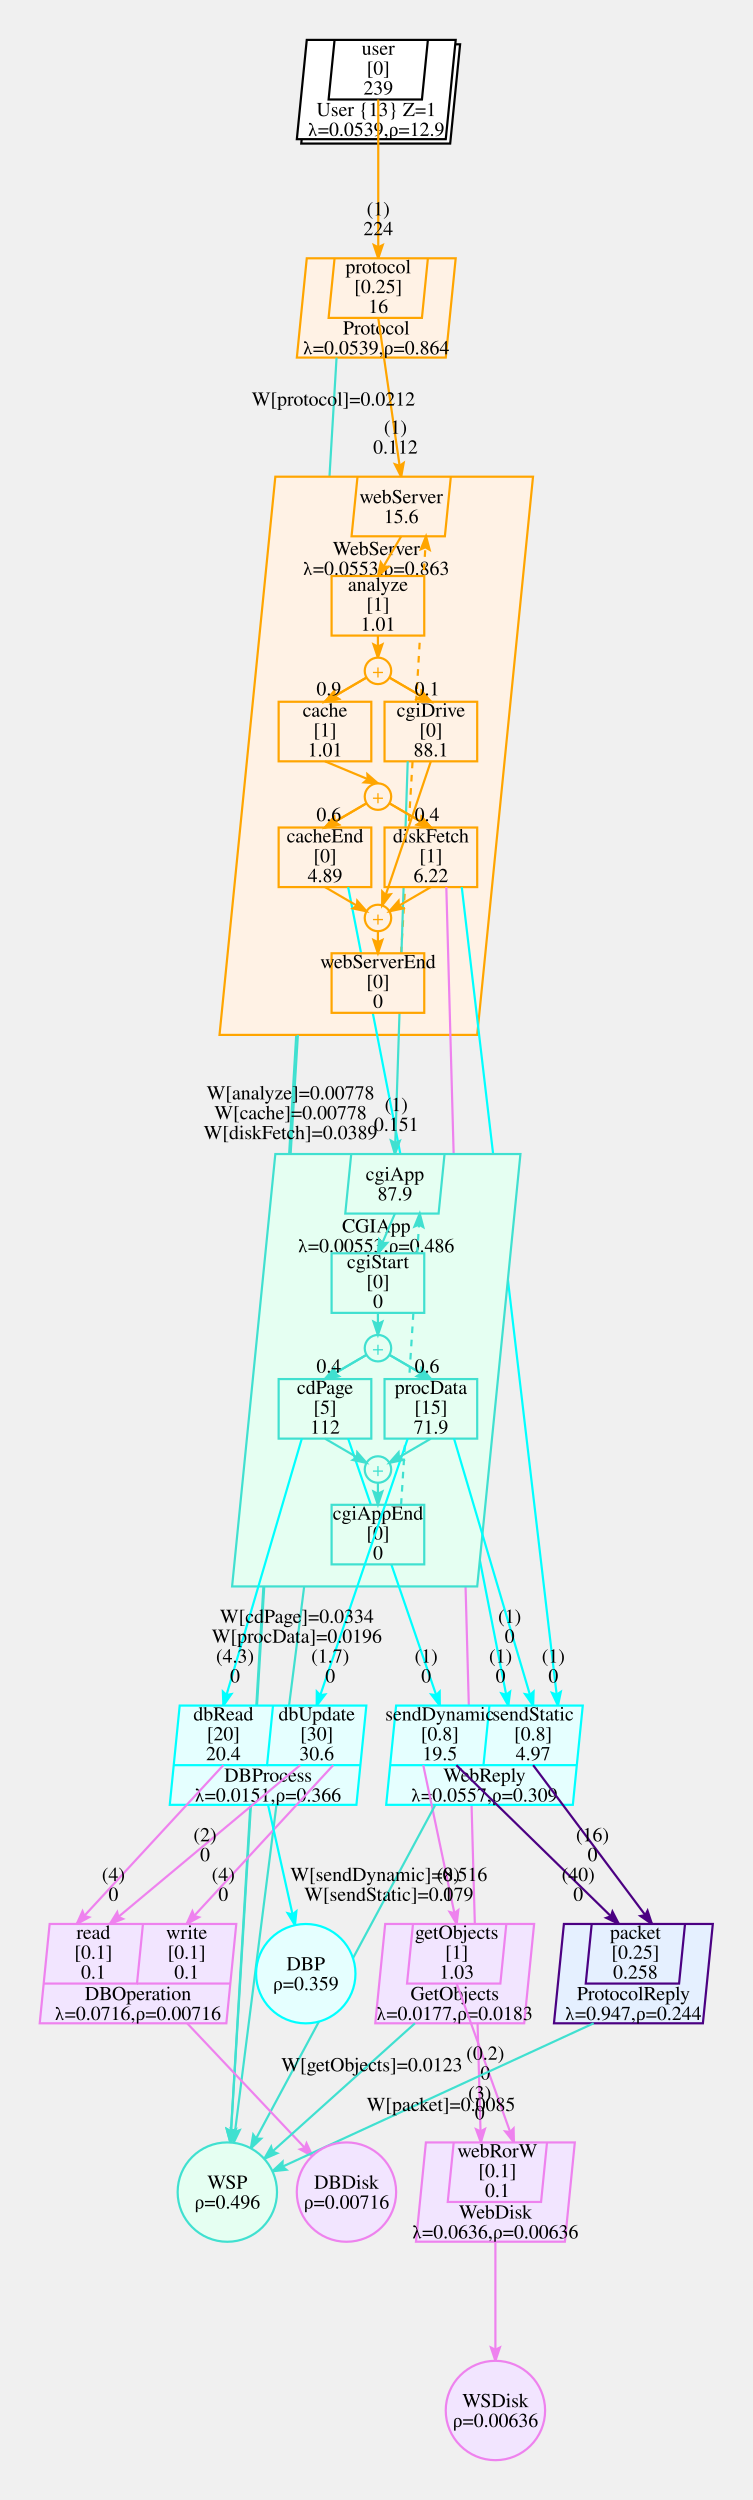
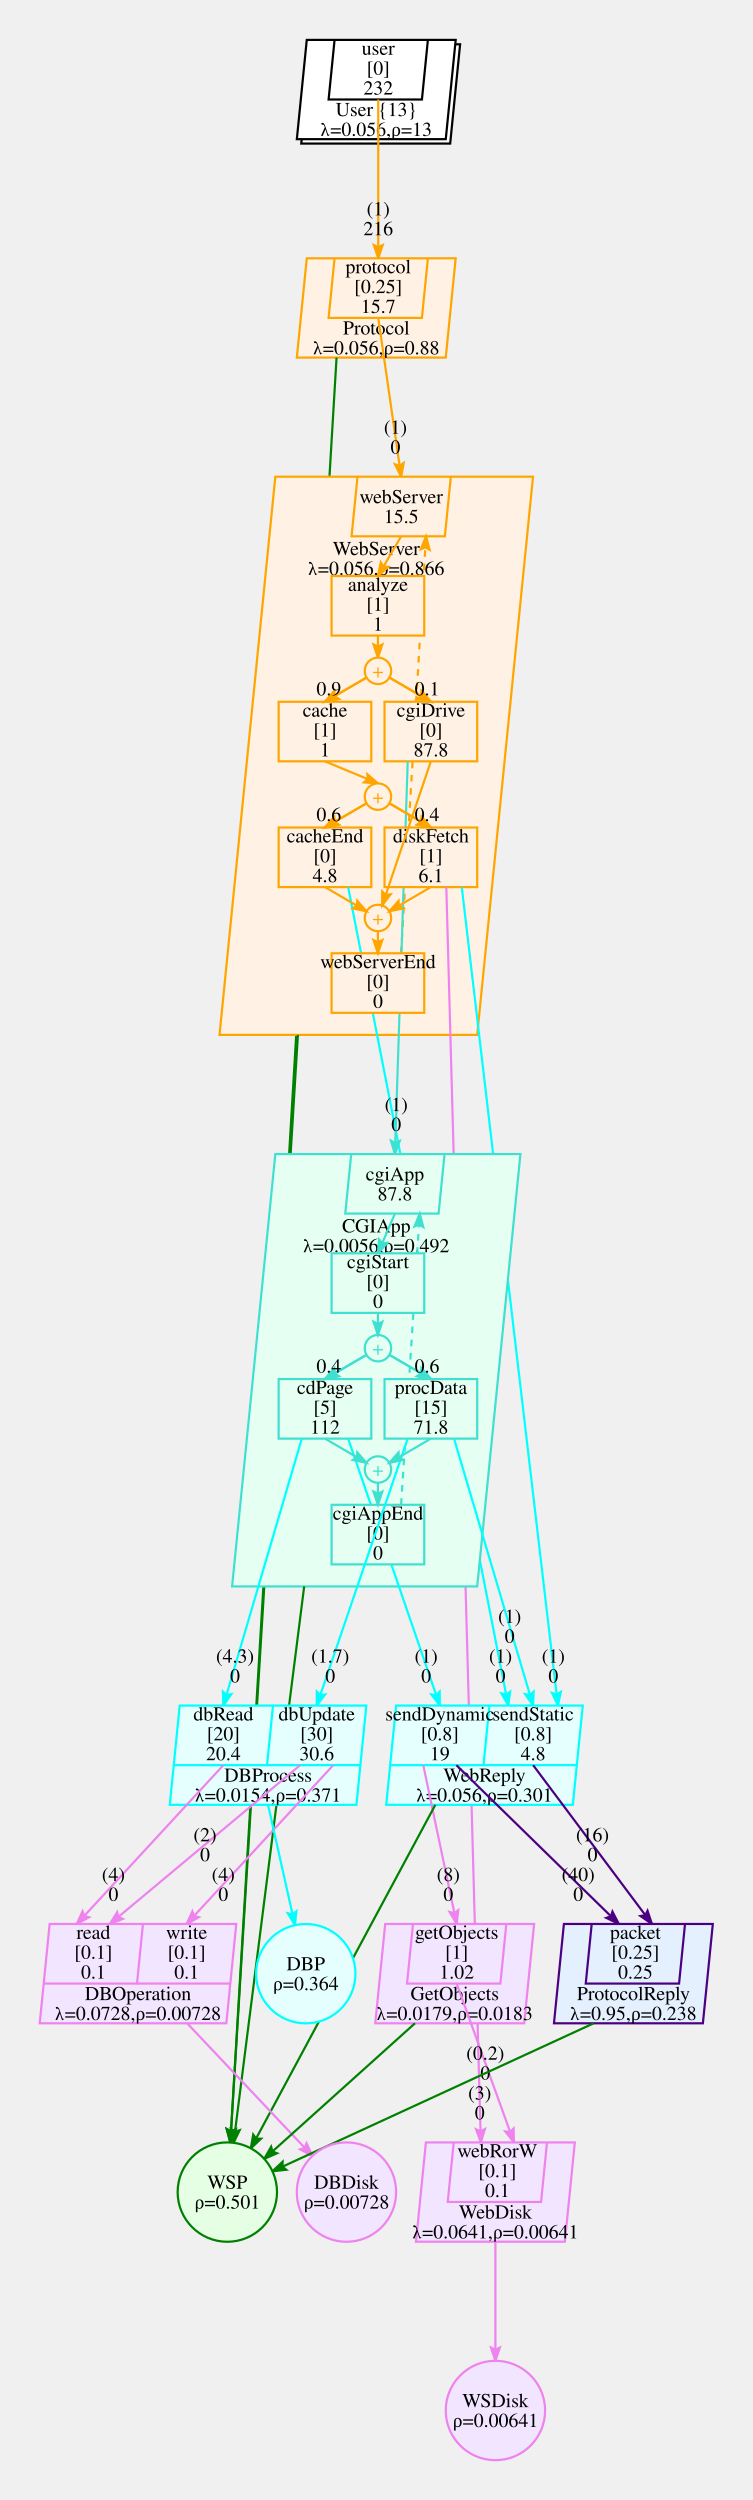
<svg xmlns="http://www.w3.org/2000/svg" width="4.737in" height="15.736in" viewBox="0 0 8528 28325">
  <polygon fill="#ffffff" stroke="black" stroke-width="25" points="3526.25,500 5213.75,500 5101.25,1625 3413.75,1625 " />
  <polygon fill="#ffffff" stroke="black" stroke-width="25" points="3476.25,450 5163.75,450 5051.25,1575 3363.75,1575 " />
-   <text x="4264" y="1538" font-family="Times" font-style="Roman" font-size="225" fill="black" text-anchor="middle">λ=0.0539,ρ=12.9</text>
-   <text x="4264" y="1313" font-family="Times" font-style="Roman" font-size="225" fill="black" text-anchor="middle">User {13} Z=1</text>
+   <text x="4264" y="1538" font-family="Times" font-style="Roman" font-size="225" fill="black" text-anchor="middle">λ=0.056,ρ=13</text>
+   <text x="4264" y="1313" font-family="Times" font-style="Roman" font-size="225" fill="black" text-anchor="middle">User {13}</text>
  <polyline stroke="black" stroke-width="25" fill="none" points="3791.25,450 3723.75,1125 4781.25,1125 4848.75,450 " />
-   <text x="4286" y="1069" font-family="Times" font-style="Roman" font-size="225" fill="black" text-anchor="middle">239</text>
+   <text x="4286" y="1069" font-family="Times" font-style="Roman" font-size="225" fill="black" text-anchor="middle">232</text>
  <text x="4286" y="844" font-family="Times" font-style="Roman" font-size="225" fill="black" text-anchor="middle">[0]</text>
  <text x="4286" y="619" font-family="Times" font-style="Roman" font-size="225" fill="black" text-anchor="middle">user</text>
  <line x1="4286.25" y1="1125" x2="4286.25" y2="2925" stroke="Orange" stroke-width="25" />
  <polygon fill="Orange" stroke="Orange" stroke-width="25" points="4286.25,2925 4336.25,2775 4286.25,2800 4236.25,2775 " />
-   <text x="4286" y="2663" font-family="Times" font-style="Roman" font-size="225" fill="black" text-anchor="middle">224</text>
+   <text x="4286" y="2663" font-family="Times" font-style="Roman" font-size="225" fill="black" text-anchor="middle">216</text>
  <text x="4286" y="2438" font-family="Times" font-style="Roman" font-size="225" fill="black" text-anchor="middle">(1)</text>
  <polygon fill="#fff2e5" stroke="Orange" stroke-width="25" points="3476.25,2925 5163.75,2925 5051.25,4050 3363.75,4050 " />
-   <text x="4264" y="4013" font-family="Times" font-style="Roman" font-size="225" fill="black" text-anchor="middle">λ=0.0539,ρ=0.864</text>
+   <text x="4264" y="4013" font-family="Times" font-style="Roman" font-size="225" fill="black" text-anchor="middle">λ=0.056,ρ=0.88</text>
  <text x="4264" y="3788" font-family="Times" font-style="Roman" font-size="225" fill="black" text-anchor="middle">Protocol</text>
  <polyline stroke="Orange" stroke-width="25" fill="none" points="3791.25,2925 3723.75,3600 4781.25,3600 4848.75,2925 " />
-   <text x="4286" y="3544" font-family="Times" font-style="Roman" font-size="225" fill="black" text-anchor="middle">16</text>
+   <text x="4286" y="3544" font-family="Times" font-style="Roman" font-size="225" fill="black" text-anchor="middle">15.7</text>
  <text x="4286" y="3319" font-family="Times" font-style="Roman" font-size="225" fill="black" text-anchor="middle">[0.25]</text>
  <text x="4286" y="3094" font-family="Times" font-style="Roman" font-size="225" fill="black" text-anchor="middle">protocol</text>
  <line x1="4286.25" y1="3600" x2="4546.25" y2="5400" stroke="Orange" stroke-width="25" />
  <polygon fill="Orange" stroke="Orange" stroke-width="25" points="4546.25,5400 4574.29,5244.39 4528.38,5276.28 4475.32,5258.69 " />
-   <text x="4481" y="5138" font-family="Times" font-style="Roman" font-size="225" fill="black" text-anchor="middle">0.112</text>
+   <text x="4481" y="5138" font-family="Times" font-style="Roman" font-size="225" fill="black" text-anchor="middle">0</text>
  <text x="4481" y="4913" font-family="Times" font-style="Roman" font-size="225" fill="black" text-anchor="middle">(1)</text>
-   <line x1="3813.75" y1="4050" x2="2609.68" y2="24276" stroke="Turquoise" stroke-width="25" />
-   <polygon fill="Turquoise" stroke="Turquoise" stroke-width="25" points="2609.68,24276 2668.5,24129.2 2617.11,24151.2 2568.68,24123.3 " />
-   <text x="3778" y="4594" font-family="Times" font-style="Roman" font-size="225" fill="black" text-anchor="middle">W[protocol]=0.0212</text>
+   <line x1="3813.75" y1="4050" x2="2609.68" y2="24276" stroke="Green" stroke-width="25" />
+   <polygon fill="Green" stroke="Green" stroke-width="25" points="2609.68,24276 2668.5,24129.2 2617.11,24151.2 2568.68,24123.3 " />
  <polygon fill="#fff2e5" stroke="Orange" stroke-width="25" points="3120,5400 6040,5400 5407.5,11725 2487.5,11725 " />
-   <text x="4264" y="6513" font-family="Times" font-style="Roman" font-size="225" fill="black" text-anchor="middle">λ=0.0553,ρ=0.863</text>
+   <text x="4264" y="6513" font-family="Times" font-style="Roman" font-size="225" fill="black" text-anchor="middle">λ=0.056,ρ=0.866</text>
  <text x="4264" y="6288" font-family="Times" font-style="Roman" font-size="225" fill="black" text-anchor="middle">WebServer</text>
  <polyline stroke="Orange" stroke-width="25" fill="none" points="4051.25,5400 3983.75,6075 5041.25,6075 5108.75,5400 " />
-   <text x="4546" y="5925" font-family="Times" font-style="Roman" font-size="225" fill="black" text-anchor="middle">15.6</text>
+   <text x="4546" y="5925" font-family="Times" font-style="Roman" font-size="225" fill="black" text-anchor="middle">15.5</text>
  <text x="4546" y="5700" font-family="Times" font-style="Roman" font-size="225" fill="black" text-anchor="middle">webServer</text>
  <line x1="4546.25" y1="6075" x2="4282.5" y2="6525" stroke="Orange" stroke-width="25" />
  <polygon fill="Orange" stroke="Orange" stroke-width="25" points="4282.5,6525 4401.49,6420.87 4345.71,6417.16 4315.21,6370.31 " />
  <line x1="4545" y1="10800" x2="4827.5" y2="6075" stroke-dasharray="75" stroke="Orange" stroke-width="25" />
  <polygon fill="Orange" stroke="Orange" stroke-width="25" points="4827.5,6075 4768.64,6221.75 4820.04,6199.78 4868.46,6227.72 " />
  <polygon fill="#fff2e5" stroke="Orange" stroke-width="25" points="3757.5,7200 3757.5,6525 4807.5,6525 4807.5,7200 3757.5,7200 " />
-   <text x="4283" y="7144" font-family="Times" font-style="Roman" font-size="225" fill="black" text-anchor="middle">1.01</text>
+   <text x="4283" y="7144" font-family="Times" font-style="Roman" font-size="225" fill="black" text-anchor="middle">1</text>
  <text x="4283" y="6919" font-family="Times" font-style="Roman" font-size="225" fill="black" text-anchor="middle">[1]</text>
  <text x="4283" y="6694" font-family="Times" font-style="Roman" font-size="225" fill="black" text-anchor="middle">analyze</text>
  <polygon fill="#fff2e5" stroke="Orange" stroke-width="25" points="3157.5,8625 3157.5,7950 4207.5,7950 4207.5,8625 3157.5,8625 " />
-   <text x="3683" y="8569" font-family="Times" font-style="Roman" font-size="225" fill="black" text-anchor="middle">1.01</text>
+   <text x="3683" y="8569" font-family="Times" font-style="Roman" font-size="225" fill="black" text-anchor="middle">1</text>
  <text x="3683" y="8344" font-family="Times" font-style="Roman" font-size="225" fill="black" text-anchor="middle">[1]</text>
  <text x="3683" y="8119" font-family="Times" font-style="Roman" font-size="225" fill="black" text-anchor="middle">cache</text>
  <polygon fill="#fff2e5" stroke="Orange" stroke-width="25" points="3157.5,10050 3157.5,9375 4207.5,9375 4207.5,10050 3157.5,10050 " />
  <line x1="3945" y1="10050" x2="5760" y2="19325" stroke="Cyan" stroke-width="25" />
  <polygon fill="Cyan" stroke="Cyan" stroke-width="25" points="5760,19325 5780.26,19168.2 5735.99,19202.3 5682.12,19187.4 " />
  <text x="5672" y="19063" font-family="Times" font-style="Roman" font-size="225" fill="black" text-anchor="middle">0</text>
  <text x="5672" y="18838" font-family="Times" font-style="Roman" font-size="225" fill="black" text-anchor="middle">(1)</text>
-   <text x="3683" y="9994" font-family="Times" font-style="Roman" font-size="225" fill="black" text-anchor="middle">4.89</text>
+   <text x="3683" y="9994" font-family="Times" font-style="Roman" font-size="225" fill="black" text-anchor="middle">4.8</text>
  <text x="3683" y="9769" font-family="Times" font-style="Roman" font-size="225" fill="black" text-anchor="middle">[0]</text>
  <text x="3683" y="9544" font-family="Times" font-style="Roman" font-size="225" fill="black" text-anchor="middle">cacheEnd</text>
  <polygon fill="#fff2e5" stroke="Orange" stroke-width="25" points="4357.5,8625 4357.5,7950 5407.5,7950 5407.5,8625 4357.5,8625 " />
  <line x1="4620" y1="8625" x2="4475" y2="13075" stroke="Turquoise" stroke-width="25" />
  <polygon fill="Turquoise" stroke="Turquoise" stroke-width="25" points="4475,13075 4529.86,12926.7 4479.07,12950.1 4429.91,12923.5 " />
-   <text x="4490" y="12813" font-family="Times" font-style="Roman" font-size="225" fill="black" text-anchor="middle">0.151</text>
+   <text x="4490" y="12813" font-family="Times" font-style="Roman" font-size="225" fill="black" text-anchor="middle">0</text>
  <text x="4490" y="12588" font-family="Times" font-style="Roman" font-size="225" fill="black" text-anchor="middle">(1)</text>
-   <text x="4883" y="8569" font-family="Times" font-style="Roman" font-size="225" fill="black" text-anchor="middle">88.1</text>
+   <text x="4883" y="8569" font-family="Times" font-style="Roman" font-size="225" fill="black" text-anchor="middle">87.8</text>
  <text x="4883" y="8344" font-family="Times" font-style="Roman" font-size="225" fill="black" text-anchor="middle">[0]</text>
  <text x="4883" y="8119" font-family="Times" font-style="Roman" font-size="225" fill="black" text-anchor="middle">cgiDrive</text>
  <polygon fill="#fff2e5" stroke="Orange" stroke-width="25" points="4357.5,10050 4357.5,9375 5407.5,9375 5407.5,10050 4357.5,10050 " />
  <line x1="5057.5" y1="10050" x2="5448.75" y2="24275" stroke="Violet" stroke-width="25" />
  <polygon fill="Violet" stroke="Violet" stroke-width="25" points="5448.75,24275 5494.61,24123.7 5445.31,24150 5394.64,24126.4 " />
  <text x="5436" y="24013" font-family="Times" font-style="Roman" font-size="225" fill="black" text-anchor="middle">0</text>
  <text x="5436" y="23788" font-family="Times" font-style="Roman" font-size="225" fill="black" text-anchor="middle">(3)</text>
  <line x1="5232.5" y1="10050" x2="6322.5" y2="19325" stroke="Cyan" stroke-width="25" />
  <polygon fill="Cyan" stroke="Cyan" stroke-width="25" points="6322.5,19325 6354.65,19170.2 6307.91,19200.9 6255.33,19181.9 " />
  <text x="6270" y="19063" font-family="Times" font-style="Roman" font-size="225" fill="black" text-anchor="middle">0</text>
  <text x="6270" y="18838" font-family="Times" font-style="Roman" font-size="225" fill="black" text-anchor="middle">(1)</text>
-   <text x="4883" y="9994" font-family="Times" font-style="Roman" font-size="225" fill="black" text-anchor="middle">6.22</text>
+   <text x="4883" y="9994" font-family="Times" font-style="Roman" font-size="225" fill="black" text-anchor="middle">6.1</text>
  <text x="4883" y="9769" font-family="Times" font-style="Roman" font-size="225" fill="black" text-anchor="middle">[1]</text>
  <text x="4883" y="9544" font-family="Times" font-style="Roman" font-size="225" fill="black" text-anchor="middle">diskFetch</text>
  <polygon fill="#fff2e5" stroke="Orange" stroke-width="25" points="3757.5,11475 3757.5,10800 4807.5,10800 4807.5,11475 3757.5,11475 " />
  <text x="4283" y="11419" font-family="Times" font-style="Roman" font-size="225" fill="black" text-anchor="middle">0</text>
  <text x="4283" y="11194" font-family="Times" font-style="Roman" font-size="225" fill="black" text-anchor="middle">[0]</text>
  <text x="4283" y="10969" font-family="Times" font-style="Roman" font-size="225" fill="black" text-anchor="middle">webServerEnd</text>
  <line x1="4282.5" y1="7200" x2="4282.5" y2="7450" stroke="Orange" stroke-width="25" />
  <polygon fill="Orange" stroke="Orange" stroke-width="25" points="4282.5,7450 4332.5,7300 4282.5,7325 4232.5,7300 " />
  <line x1="3682.5" y1="8625" x2="4282.5" y2="8875" stroke="Orange" stroke-width="25" />
  <polygon fill="Orange" stroke="Orange" stroke-width="25" points="4282.5,8875 4163.27,8771.15 4167.12,8826.92 4124.81,8863.46 " />
  <circle cx="4283" cy="7600" r="150" fill="#fff2e5" stroke="Orange" stroke-width="25" />
  <text x="4283" y="7675" font-family="Times" font-style="Roman" font-size="225" fill="Orange" text-anchor="middle">+</text>
  <line x1="4152.93" y1="7675.58" x2="3682.5" y2="7950" stroke="Orange" stroke-width="25" />
  <polygon fill="Orange" stroke="Orange" stroke-width="25" points="3682.5,7950 3837.26,7917.61 3790.47,7887.02 3786.87,7831.23 " />
  <line x1="4412.07" y1="7675.58" x2="4882.5" y2="7950" stroke="Orange" stroke-width="25" />
  <polygon fill="Orange" stroke="Orange" stroke-width="25" points="4882.5,7950 4778.13,7831.23 4774.53,7887.02 4727.74,7917.61 " />
  <line x1="4152.93" y1="7675.58" x2="3682.5" y2="7950" stroke="Orange" stroke-width="25" />
  <polygon fill="Orange" stroke="Orange" stroke-width="25" points="3682.5,7950 3837.26,7917.61 3790.47,7887.02 3786.87,7831.23 " />
  <line x1="4412.07" y1="7675.58" x2="4882.5" y2="7950" stroke="Orange" stroke-width="25" />
  <polygon fill="Orange" stroke="Orange" stroke-width="25" points="4882.5,7950 4778.13,7831.23 4774.53,7887.02 4727.74,7917.61 " />
  <text x="3726" y="7877" font-family="Times" font-style="Roman" font-size="225" fill="black" text-anchor="middle">0.9</text>
  <text x="4839" y="7877" font-family="Times" font-style="Roman" font-size="225" fill="black" text-anchor="middle">0.1</text>
  <circle cx="4283" cy="10400" r="150" fill="#fff2e5" stroke="Orange" stroke-width="25" />
  <text x="4283" y="10475" font-family="Times" font-style="Roman" font-size="225" fill="Orange" text-anchor="middle">+</text>
  <line x1="3682.5" y1="10050" x2="4152.93" y2="10324.4" stroke="Orange" stroke-width="25" />
  <polygon fill="Orange" stroke="Orange" stroke-width="25" points="4152.93,10324.4 4048.56,10205.6 4044.96,10261.4 3998.17,10292 " />
  <line x1="4882.5" y1="8625" x2="4330.53" y2="10257.9" stroke="Orange" stroke-width="25" />
  <polygon fill="Orange" stroke="Orange" stroke-width="25" points="4330.53,10257.9 4425.94,10131.8 4370.56,10139.5 4331.2,10099.8 " />
  <line x1="4882.5" y1="10050" x2="4412.07" y2="10324.4" stroke="Orange" stroke-width="25" />
  <polygon fill="Orange" stroke="Orange" stroke-width="25" points="4412.07,10324.4 4566.83,10292 4520.04,10261.4 4516.44,10205.6 " />
  <circle cx="4283" cy="9025" r="150" fill="#fff2e5" stroke="Orange" stroke-width="25" />
  <text x="4283" y="9100" font-family="Times" font-style="Roman" font-size="225" fill="Orange" text-anchor="middle">+</text>
  <line x1="4152.93" y1="9100.58" x2="3682.5" y2="9375" stroke="Orange" stroke-width="25" />
  <polygon fill="Orange" stroke="Orange" stroke-width="25" points="3682.5,9375 3837.26,9342.61 3790.47,9312.02 3786.87,9256.23 " />
  <line x1="4412.07" y1="9100.58" x2="4882.5" y2="9375" stroke="Orange" stroke-width="25" />
  <polygon fill="Orange" stroke="Orange" stroke-width="25" points="4882.5,9375 4778.13,9256.23 4774.53,9312.02 4727.74,9342.61 " />
  <line x1="4152.93" y1="9100.58" x2="3682.5" y2="9375" stroke="Orange" stroke-width="25" />
  <polygon fill="Orange" stroke="Orange" stroke-width="25" points="3682.5,9375 3837.26,9342.61 3790.47,9312.02 3786.87,9256.23 " />
  <line x1="4412.07" y1="9100.58" x2="4882.5" y2="9375" stroke="Orange" stroke-width="25" />
  <polygon fill="Orange" stroke="Orange" stroke-width="25" points="4882.5,9375 4778.13,9256.23 4774.53,9312.02 4727.74,9342.61 " />
  <text x="3726" y="9302" font-family="Times" font-style="Roman" font-size="225" fill="black" text-anchor="middle">0.6</text>
  <text x="4839" y="9302" font-family="Times" font-style="Roman" font-size="225" fill="black" text-anchor="middle">0.4</text>
  <line x1="4282.5" y1="10550" x2="4282.5" y2="10800" stroke="Orange" stroke-width="25" />
  <polygon fill="Orange" stroke="Orange" stroke-width="25" points="4282.5,10800 4332.5,10650 4282.5,10675 4232.5,10650 " />
-   <line x1="3375.62" y1="11725" x2="2610.48" y2="24276" stroke="Turquoise" stroke-width="25" />
-   <polygon fill="Turquoise" stroke="Turquoise" stroke-width="25" points="2610.48,24276 2669.51,24129.4 2618.08,24151.3 2569.7,24123.3 " />
-   <text x="3292" y="12906" font-family="Times" font-style="Roman" font-size="225" fill="black" text-anchor="middle">W[diskFetch]=0.0389</text>
-   <text x="3292" y="12681" font-family="Times" font-style="Roman" font-size="225" fill="black" text-anchor="middle">W[cache]=0.00778</text>
-   <text x="3292" y="12456" font-family="Times" font-style="Roman" font-size="225" fill="black" text-anchor="middle">W[analyze]=0.00778</text>
+   <line x1="3375.62" y1="11725" x2="2610.48" y2="24276" stroke="Green" stroke-width="25" />
+   <polygon fill="Green" stroke="Green" stroke-width="25" points="2610.48,24276 2669.51,24129.4 2618.08,24151.3 2569.7,24123.3 " />
  <polygon fill="#e5fff2" stroke="Turquoise" stroke-width="25" points="3120,13075 5897.5,13075 5407.5,17975 2630,17975 " />
-   <text x="4264" y="14188" font-family="Times" font-style="Roman" font-size="225" fill="black" text-anchor="middle">λ=0.00553,ρ=0.486</text>
+   <text x="4264" y="14188" font-family="Times" font-style="Roman" font-size="225" fill="black" text-anchor="middle">λ=0.0056,ρ=0.492</text>
  <text x="4264" y="13963" font-family="Times" font-style="Roman" font-size="225" fill="black" text-anchor="middle">CGIApp</text>
  <polyline stroke="Turquoise" stroke-width="25" fill="none" points="3980,13075 3912.5,13750 4970,13750 5037.5,13075 " />
-   <text x="4475" y="13600" font-family="Times" font-style="Roman" font-size="225" fill="black" text-anchor="middle">87.9</text>
+   <text x="4475" y="13600" font-family="Times" font-style="Roman" font-size="225" fill="black" text-anchor="middle">87.8</text>
  <text x="4475" y="13375" font-family="Times" font-style="Roman" font-size="225" fill="black" text-anchor="middle">cgiApp</text>
  <line x1="4475" y1="13750" x2="4282.5" y2="14200" stroke="Turquoise" stroke-width="25" />
  <polygon fill="Turquoise" stroke="Turquoise" stroke-width="25" points="4282.5,14200 4387.47,14081.8 4331.66,14085.1 4295.52,14042.4 " />
  <line x1="4545" y1="17050" x2="4756.25" y2="13750" stroke-dasharray="75" stroke="Turquoise" stroke-width="25" />
  <polygon fill="Turquoise" stroke="Turquoise" stroke-width="25" points="4756.25,13750 4696.77,13896.5 4748.26,13874.7 4796.57,13902.9 " />
  <polygon fill="#e5fff2" stroke="Turquoise" stroke-width="25" points="3157.5,16300 3157.5,15625 4207.5,15625 4207.5,16300 3157.5,16300 " />
  <line x1="3420" y1="16300" x2="2531.25" y2="19325" stroke="Cyan" stroke-width="25" />
  <polygon fill="Cyan" stroke="Cyan" stroke-width="25" points="2531.25,19325 2621.51,19195.2 2566.49,19205.1 2525.56,19167 " />
  <text x="2663" y="19063" font-family="Times" font-style="Roman" font-size="225" fill="black" text-anchor="middle">0</text>
  <text x="2663" y="18838" font-family="Times" font-style="Roman" font-size="225" fill="black" text-anchor="middle">(4.3)</text>
  <line x1="3945" y1="16300" x2="4983.75" y2="19325" stroke="Cyan" stroke-width="25" />
  <polygon fill="Cyan" stroke="Cyan" stroke-width="25" points="4983.75,19325 4982.32,19166.9 4943.15,19206.8 4887.74,19199.4 " />
  <text x="4829" y="19063" font-family="Times" font-style="Roman" font-size="225" fill="black" text-anchor="middle">0</text>
  <text x="4829" y="18838" font-family="Times" font-style="Roman" font-size="225" fill="black" text-anchor="middle">(1)</text>
  <text x="3683" y="16244" font-family="Times" font-style="Roman" font-size="225" fill="black" text-anchor="middle">112</text>
  <text x="3683" y="16019" font-family="Times" font-style="Roman" font-size="225" fill="black" text-anchor="middle">[5]</text>
  <text x="3683" y="15794" font-family="Times" font-style="Roman" font-size="225" fill="black" text-anchor="middle">cdPage</text>
  <polygon fill="#e5fff2" stroke="Turquoise" stroke-width="25" points="3757.5,17725 3757.5,17050 4807.5,17050 4807.5,17725 3757.5,17725 " />
  <text x="4283" y="17669" font-family="Times" font-style="Roman" font-size="225" fill="black" text-anchor="middle">0</text>
  <text x="4283" y="17444" font-family="Times" font-style="Roman" font-size="225" fill="black" text-anchor="middle">[0]</text>
  <text x="4283" y="17219" font-family="Times" font-style="Roman" font-size="225" fill="black" text-anchor="middle">cgiAppEnd</text>
  <polygon fill="#e5fff2" stroke="Turquoise" stroke-width="25" points="3757.5,14875 3757.5,14200 4807.5,14200 4807.5,14875 3757.5,14875 " />
  <text x="4283" y="14819" font-family="Times" font-style="Roman" font-size="225" fill="black" text-anchor="middle">0</text>
  <text x="4283" y="14594" font-family="Times" font-style="Roman" font-size="225" fill="black" text-anchor="middle">[0]</text>
  <text x="4283" y="14369" font-family="Times" font-style="Roman" font-size="225" fill="black" text-anchor="middle">cgiStart</text>
  <polygon fill="#e5fff2" stroke="Turquoise" stroke-width="25" points="4357.5,16300 4357.5,15625 5407.5,15625 5407.5,16300 4357.5,16300 " />
  <line x1="4620" y1="16300" x2="3588.75" y2="19325" stroke="Cyan" stroke-width="25" />
  <polygon fill="Cyan" stroke="Cyan" stroke-width="25" points="3588.75,19325 3684.48,19199.2 3629.08,19206.7 3589.83,19166.9 " />
  <text x="3742" y="19063" font-family="Times" font-style="Roman" font-size="225" fill="black" text-anchor="middle">0</text>
  <text x="3742" y="18838" font-family="Times" font-style="Roman" font-size="225" fill="black" text-anchor="middle">(1.7)</text>
  <line x1="5145" y1="16300" x2="6041.25" y2="19325" stroke="Cyan" stroke-width="25" />
  <polygon fill="Cyan" stroke="Cyan" stroke-width="25" points="6041.25,19325 6046.58,19167 6005.74,19205.1 5950.7,19195.4 " />
  <text x="5775" y="18613" font-family="Times" font-style="Roman" font-size="225" fill="black" text-anchor="middle">0</text>
  <text x="5775" y="18388" font-family="Times" font-style="Roman" font-size="225" fill="black" text-anchor="middle">(1)</text>
-   <text x="4883" y="16244" font-family="Times" font-style="Roman" font-size="225" fill="black" text-anchor="middle">71.9</text>
+   <text x="4883" y="16244" font-family="Times" font-style="Roman" font-size="225" fill="black" text-anchor="middle">71.8</text>
  <text x="4883" y="16019" font-family="Times" font-style="Roman" font-size="225" fill="black" text-anchor="middle">[15]</text>
  <text x="4883" y="15794" font-family="Times" font-style="Roman" font-size="225" fill="black" text-anchor="middle">procData</text>
  <circle cx="4283" cy="16650" r="150" fill="#e5fff2" stroke="Turquoise" stroke-width="25" />
  <text x="4283" y="16725" font-family="Times" font-style="Roman" font-size="225" fill="Turquoise" text-anchor="middle">+</text>
+   <line x1="3682.5" y1="16300" x2="4152.93" y2="16574.4" stroke="Turquoise" stroke-width="25" />
+   <polygon fill="Turquoise" stroke="Turquoise" stroke-width="25" points="4152.93,16574.4 4048.56,16455.6 4044.96,16511.4 3998.17,16542 " />
  <line x1="4882.5" y1="16300" x2="4412.07" y2="16574.4" stroke="Turquoise" stroke-width="25" />
  <polygon fill="Turquoise" stroke="Turquoise" stroke-width="25" points="4412.07,16574.4 4566.83,16542 4520.04,16511.4 4516.44,16455.6 " />
-   <line x1="3682.5" y1="16300" x2="4152.93" y2="16574.4" stroke="Turquoise" stroke-width="25" />
-   <polygon fill="Turquoise" stroke="Turquoise" stroke-width="25" points="4152.93,16574.4 4048.56,16455.6 4044.96,16511.4 3998.17,16542 " />
  <circle cx="4283" cy="15275" r="150" fill="#e5fff2" stroke="Turquoise" stroke-width="25" />
  <text x="4283" y="15350" font-family="Times" font-style="Roman" font-size="225" fill="Turquoise" text-anchor="middle">+</text>
+   <line x1="4152.93" y1="15350.6" x2="3682.5" y2="15625" stroke="Turquoise" stroke-width="25" />
+   <polygon fill="Turquoise" stroke="Turquoise" stroke-width="25" points="3682.5,15625 3837.26,15592.6 3790.47,15562 3786.87,15506.2 " />
  <line x1="4412.07" y1="15350.6" x2="4882.5" y2="15625" stroke="Turquoise" stroke-width="25" />
  <polygon fill="Turquoise" stroke="Turquoise" stroke-width="25" points="4882.5,15625 4778.13,15506.2 4774.53,15562 4727.74,15592.6 " />
  <line x1="4152.93" y1="15350.6" x2="3682.5" y2="15625" stroke="Turquoise" stroke-width="25" />
  <polygon fill="Turquoise" stroke="Turquoise" stroke-width="25" points="3682.5,15625 3837.26,15592.6 3790.47,15562 3786.87,15506.2 " />
  <line x1="4412.07" y1="15350.6" x2="4882.5" y2="15625" stroke="Turquoise" stroke-width="25" />
  <polygon fill="Turquoise" stroke="Turquoise" stroke-width="25" points="4882.5,15625 4778.13,15506.2 4774.53,15562 4727.74,15592.6 " />
-   <line x1="4152.93" y1="15350.6" x2="3682.5" y2="15625" stroke="Turquoise" stroke-width="25" />
-   <polygon fill="Turquoise" stroke="Turquoise" stroke-width="25" points="3682.5,15625 3837.26,15592.6 3790.47,15562 3786.87,15506.2 " />
+   <text x="3726" y="15552" font-family="Times" font-style="Roman" font-size="225" fill="black" text-anchor="middle">0.4</text>
  <text x="4839" y="15552" font-family="Times" font-style="Roman" font-size="225" fill="black" text-anchor="middle">0.6</text>
-   <text x="3726" y="15552" font-family="Times" font-style="Roman" font-size="225" fill="black" text-anchor="middle">0.4</text>
  <line x1="4282.5" y1="16800" x2="4282.5" y2="17050" stroke="Turquoise" stroke-width="25" />
  <polygon fill="Turquoise" stroke="Turquoise" stroke-width="25" points="4282.5,17050 4332.5,16900 4282.5,16925 4232.5,16900 " />
  <line x1="4282.5" y1="14875" x2="4282.5" y2="15125" stroke="Turquoise" stroke-width="25" />
  <polygon fill="Turquoise" stroke="Turquoise" stroke-width="25" points="4282.5,15125 4332.5,14975 4282.5,15000 4232.5,14975 " />
-   <line x1="3446.88" y1="17975" x2="2647.05" y2="24279.5" stroke="Turquoise" stroke-width="25" />
-   <polygon fill="Turquoise" stroke="Turquoise" stroke-width="25" points="2647.05,24279.5 2715.53,24137 2662.78,24155.5 2616.32,24124.4 " />
-   <text x="3364" y="18613" font-family="Times" font-style="Roman" font-size="225" fill="black" text-anchor="middle">W[procData]=0.0196</text>
-   <text x="3364" y="18388" font-family="Times" font-style="Roman" font-size="225" fill="black" text-anchor="middle">W[cdPage]=0.0334</text>
+   <line x1="3446.88" y1="17975" x2="2647.05" y2="24279.5" stroke="Green" stroke-width="25" />
+   <polygon fill="Green" stroke="Green" stroke-width="25" points="2647.05,24279.5 2715.53,24137 2662.78,24155.5 2616.32,24124.4 " />
  <polygon fill="#e5ffff" stroke="Cyan" stroke-width="25" points="2036.25,19325 4151.25,19325 4038.75,20450 1923.75,20450 " />
-   <text x="3038" y="20413" font-family="Times" font-style="Roman" font-size="225" fill="black" text-anchor="middle">λ=0.0151,ρ=0.366</text>
+   <text x="3038" y="20413" font-family="Times" font-style="Roman" font-size="225" fill="black" text-anchor="middle">λ=0.0154,ρ=0.371</text>
  <text x="3038" y="20188" font-family="Times" font-style="Roman" font-size="225" fill="black" text-anchor="middle">DBProcess</text>
  <polyline stroke="Cyan" stroke-width="25" fill="none" points="1968.75,20000 3026.25,20000 3093.75,19325 " />
  <text x="2531" y="19944" font-family="Times" font-style="Roman" font-size="225" fill="black" text-anchor="middle">20.4</text>
  <text x="2531" y="19719" font-family="Times" font-style="Roman" font-size="225" fill="black" text-anchor="middle">[20]</text>
  <text x="2531" y="19494" font-family="Times" font-style="Roman" font-size="225" fill="black" text-anchor="middle">dbRead</text>
  <line x1="2531.25" y1="20000" x2="870" y2="21800" stroke="Violet" stroke-width="25" />
  <polygon fill="Violet" stroke="Violet" stroke-width="25" points="870,21800 1008.48,21723.7 954.777,21708.1 934.989,21655.9 " />
  <text x="1285" y="21538" font-family="Times" font-style="Roman" font-size="225" fill="black" text-anchor="middle">0</text>
  <text x="1285" y="21313" font-family="Times" font-style="Roman" font-size="225" fill="black" text-anchor="middle">(4)</text>
  <line x1="3026.25" y1="20000" x2="4083.75" y2="20000" stroke="Cyan" stroke-width="25" />
  <text x="3589" y="19944" font-family="Times" font-style="Roman" font-size="225" fill="black" text-anchor="middle">30.6</text>
  <text x="3589" y="19719" font-family="Times" font-style="Roman" font-size="225" fill="black" text-anchor="middle">[30]</text>
  <text x="3589" y="19494" font-family="Times" font-style="Roman" font-size="225" fill="black" text-anchor="middle">dbUpdate</text>
  <line x1="3401.25" y1="20000" x2="1245" y2="21800" stroke="Violet" stroke-width="25" />
  <polygon fill="Violet" stroke="Violet" stroke-width="25" points="1245,21800 1392.19,21742.3 1340.96,21719.9 1328.11,21665.5 " />
  <text x="2323" y="21088" font-family="Times" font-style="Roman" font-size="225" fill="black" text-anchor="middle">0</text>
  <text x="2323" y="20863" font-family="Times" font-style="Roman" font-size="225" fill="black" text-anchor="middle">(2)</text>
  <line x1="3776.25" y1="20000" x2="2115" y2="21800" stroke="Violet" stroke-width="25" />
  <polygon fill="Violet" stroke="Violet" stroke-width="25" points="2115,21800 2253.48,21723.7 2199.78,21708.1 2179.99,21655.9 " />
  <text x="2530" y="21538" font-family="Times" font-style="Roman" font-size="225" fill="black" text-anchor="middle">0</text>
  <text x="2530" y="21313" font-family="Times" font-style="Roman" font-size="225" fill="black" text-anchor="middle">(4)</text>
  <line x1="3037.5" y1="20450" x2="3342.29" y2="21813.5" stroke="Cyan" stroke-width="25" />
  <polygon fill="Cyan" stroke="Cyan" stroke-width="25" points="3342.29,21813.5 3358.37,21656.3 3315.02,21691.6 3260.78,21678.1 " />
  <polygon fill="#e5ffff" stroke="Cyan" stroke-width="25" points="4488.75,19325 6603.75,19325 6491.25,20450 4376.25,20450 " />
-   <text x="5490" y="20413" font-family="Times" font-style="Roman" font-size="225" fill="black" text-anchor="middle">λ=0.0557,ρ=0.309</text>
+   <text x="5490" y="20413" font-family="Times" font-style="Roman" font-size="225" fill="black" text-anchor="middle">λ=0.056,ρ=0.301</text>
  <text x="5490" y="20188" font-family="Times" font-style="Roman" font-size="225" fill="black" text-anchor="middle">WebReply</text>
  <polyline stroke="Cyan" stroke-width="25" fill="none" points="4421.25,20000 5478.75,20000 5546.25,19325 " />
-   <text x="4984" y="19944" font-family="Times" font-style="Roman" font-size="225" fill="black" text-anchor="middle">19.5</text>
+   <text x="4984" y="19944" font-family="Times" font-style="Roman" font-size="225" fill="black" text-anchor="middle">19</text>
  <text x="4984" y="19719" font-family="Times" font-style="Roman" font-size="225" fill="black" text-anchor="middle">[0.8]</text>
  <text x="4984" y="19494" font-family="Times" font-style="Roman" font-size="225" fill="black" text-anchor="middle">sendDynamic</text>
  <line x1="4796.25" y1="20000" x2="5175" y2="21800" stroke="Violet" stroke-width="25" />
  <polygon fill="Violet" stroke="Violet" stroke-width="25" points="5175,21800 5193.04,21642.9 5149.26,21677.7 5095.19,21663.5 " />
  <text x="5080" y="21538" font-family="Times" font-style="Roman" font-size="225" fill="black" text-anchor="middle">0</text>
  <text x="5080" y="21313" font-family="Times" font-style="Roman" font-size="225" fill="black" text-anchor="middle">(8)</text>
  <line x1="5171.25" y1="20000" x2="7012.5" y2="21800" stroke="Indigo" stroke-width="25" />
  <polygon fill="Indigo" stroke="Indigo" stroke-width="25" points="7012.5,21800 6940.19,21659.4 6923.12,21712.6 6870.29,21730.9 " />
  <text x="6552" y="21538" font-family="Times" font-style="Roman" font-size="225" fill="black" text-anchor="middle">0</text>
  <text x="6552" y="21313" font-family="Times" font-style="Roman" font-size="225" fill="black" text-anchor="middle">(40)</text>
  <line x1="5478.75" y1="20000" x2="6536.25" y2="20000" stroke="Cyan" stroke-width="25" />
-   <text x="6041" y="19944" font-family="Times" font-style="Roman" font-size="225" fill="black" text-anchor="middle">4.97</text>
+   <text x="6041" y="19944" font-family="Times" font-style="Roman" font-size="225" fill="black" text-anchor="middle">4.8</text>
  <text x="6041" y="19719" font-family="Times" font-style="Roman" font-size="225" fill="black" text-anchor="middle">[0.8]</text>
  <text x="6041" y="19494" font-family="Times" font-style="Roman" font-size="225" fill="black" text-anchor="middle">sendStatic</text>
  <line x1="6041.25" y1="20000" x2="7387.5" y2="21800" stroke="Indigo" stroke-width="25" />
  <polygon fill="Indigo" stroke="Indigo" stroke-width="25" points="7387.5,21800 7337.7,21649.9 7312.63,21699.9 7257.62,21709.8 " />
  <text x="6714" y="21088" font-family="Times" font-style="Roman" font-size="225" fill="black" text-anchor="middle">0</text>
  <text x="6714" y="20863" font-family="Times" font-style="Roman" font-size="225" fill="black" text-anchor="middle">(16)</text>
-   <line x1="4933.12" y1="20450" x2="2842.44" y2="24342" stroke="Turquoise" stroke-width="25" />
-   <polygon fill="Turquoise" stroke="Turquoise" stroke-width="25" points="2842.44,24342 2957.47,24233.5 2901.59,24231.9 2869.38,24186.2 " />
-   <text x="4406" y="21538" font-family="Times" font-style="Roman" font-size="225" fill="black" text-anchor="middle">W[sendStatic]=0.179</text>
-   <text x="4406" y="21313" font-family="Times" font-style="Roman" font-size="225" fill="black" text-anchor="middle">W[sendDynamic]=0.516</text>
+   <line x1="4933.12" y1="20450" x2="2842.44" y2="24342" stroke="Green" stroke-width="25" />
+   <polygon fill="Green" stroke="Green" stroke-width="25" points="2842.44,24342 2957.47,24233.5 2901.59,24231.9 2869.38,24186.2 " />
  <polygon fill="#f2e5ff" stroke="Violet" stroke-width="25" points="562.5,21800 2677.5,21800 2565,22925 450,22925 " />
-   <text x="1564" y="22888" font-family="Times" font-style="Roman" font-size="225" fill="black" text-anchor="middle">λ=0.0716,ρ=0.00716</text>
+   <text x="1564" y="22888" font-family="Times" font-style="Roman" font-size="225" fill="black" text-anchor="middle">λ=0.0728,ρ=0.00728</text>
  <text x="1564" y="22663" font-family="Times" font-style="Roman" font-size="225" fill="black" text-anchor="middle">DBOperation</text>
  <polyline stroke="Violet" stroke-width="25" fill="none" points="495,22475 1552.5,22475 1620,21800 " />
  <text x="1058" y="22419" font-family="Times" font-style="Roman" font-size="225" fill="black" text-anchor="middle">0.1</text>
  <text x="1058" y="22194" font-family="Times" font-style="Roman" font-size="225" fill="black" text-anchor="middle">[0.1]</text>
  <text x="1058" y="21969" font-family="Times" font-style="Roman" font-size="225" fill="black" text-anchor="middle">read</text>
  <line x1="1552.5" y1="22475" x2="2610" y2="22475" stroke="Violet" stroke-width="25" />
  <text x="2115" y="22419" font-family="Times" font-style="Roman" font-size="225" fill="black" text-anchor="middle">0.1</text>
  <text x="2115" y="22194" font-family="Times" font-style="Roman" font-size="225" fill="black" text-anchor="middle">[0.1]</text>
  <text x="2115" y="21969" font-family="Times" font-style="Roman" font-size="225" fill="black" text-anchor="middle">write</text>
  <line x1="2120.62" y1="22925" x2="3540.09" y2="24428.5" stroke="Violet" stroke-width="25" />
  <polygon fill="Violet" stroke="Violet" stroke-width="25" points="3540.09,24428.5 3473.48,24285.1 3454.28,24337.6 3400.76,24353.7 " />
  <circle cx="3465" cy="22363" r="563" fill="#e5ffff" stroke="Cyan" stroke-width="25" />
-   <text x="3465" y="22550" font-family="Times" font-style="Roman" font-size="225" fill="black" text-anchor="middle">ρ=0.359</text>
+   <text x="3465" y="22550" font-family="Times" font-style="Roman" font-size="225" fill="black" text-anchor="middle">ρ=0.364</text>
  <text x="3465" y="22325" font-family="Times" font-style="Roman" font-size="225" fill="black" text-anchor="middle">DBP</text>
  <polygon fill="#f2e5ff" stroke="Violet" stroke-width="25" points="4365,21800 6052.5,21800 5940,22925 4252.5,22925 " />
-   <text x="5153" y="22888" font-family="Times" font-style="Roman" font-size="225" fill="black" text-anchor="middle">λ=0.0177,ρ=0.0183</text>
+   <text x="5153" y="22888" font-family="Times" font-style="Roman" font-size="225" fill="black" text-anchor="middle">λ=0.0179,ρ=0.0183</text>
  <text x="5153" y="22663" font-family="Times" font-style="Roman" font-size="225" fill="black" text-anchor="middle">GetObjects</text>
  <polyline stroke="Violet" stroke-width="25" fill="none" points="4680,21800 4612.5,22475 5670,22475 5737.5,21800 " />
-   <text x="5175" y="22419" font-family="Times" font-style="Roman" font-size="225" fill="black" text-anchor="middle">1.03</text>
+   <text x="5175" y="22419" font-family="Times" font-style="Roman" font-size="225" fill="black" text-anchor="middle">1.02</text>
  <text x="5175" y="22194" font-family="Times" font-style="Roman" font-size="225" fill="black" text-anchor="middle">[1]</text>
  <text x="5175" y="21969" font-family="Times" font-style="Roman" font-size="225" fill="black" text-anchor="middle">getObjects</text>
  <line x1="5175" y1="22475" x2="5823.75" y2="24275" stroke="Violet" stroke-width="25" />
  <polygon fill="Violet" stroke="Violet" stroke-width="25" points="5823.75,24275 5819.93,24116.9 5781.37,24157.4 5725.85,24150.8 " />
  <text x="5499" y="23563" font-family="Times" font-style="Roman" font-size="225" fill="black" text-anchor="middle">0</text>
  <text x="5499" y="23338" font-family="Times" font-style="Roman" font-size="225" fill="black" text-anchor="middle">(0.2)</text>
-   <line x1="4702.5" y1="22925" x2="2994.46" y2="24461.3" stroke="Turquoise" stroke-width="25" />
-   <polygon fill="Turquoise" stroke="Turquoise" stroke-width="25" points="2994.46,24461.3 3139.42,24398.2 3087.4,24377.7 3072.55,24323.8 " />
-   <text x="4214" y="23469" font-family="Times" font-style="Roman" font-size="225" fill="black" text-anchor="middle">W[getObjects]=0.0123</text>
+   <line x1="4702.5" y1="22925" x2="2994.46" y2="24461.3" stroke="Green" stroke-width="25" />
+   <polygon fill="Green" stroke="Green" stroke-width="25" points="2994.46,24461.3 3139.42,24398.2 3087.4,24377.7 3072.55,24323.8 " />
  <polygon fill="#e5f0ff" stroke="Indigo" stroke-width="25" points="6390,21800 8077.5,21800 7965,22925 6277.5,22925 " />
-   <text x="7178" y="22888" font-family="Times" font-style="Roman" font-size="225" fill="black" text-anchor="middle">λ=0.947,ρ=0.244</text>
+   <text x="7178" y="22888" font-family="Times" font-style="Roman" font-size="225" fill="black" text-anchor="middle">λ=0.95,ρ=0.238</text>
  <text x="7178" y="22663" font-family="Times" font-style="Roman" font-size="225" fill="black" text-anchor="middle">ProtocolReply</text>
  <polyline stroke="Indigo" stroke-width="25" fill="none" points="6705,21800 6637.5,22475 7695,22475 7762.5,21800 " />
-   <text x="7200" y="22419" font-family="Times" font-style="Roman" font-size="225" fill="black" text-anchor="middle">0.258</text>
+   <text x="7200" y="22419" font-family="Times" font-style="Roman" font-size="225" fill="black" text-anchor="middle">0.25</text>
  <text x="7200" y="22194" font-family="Times" font-style="Roman" font-size="225" fill="black" text-anchor="middle">[0.25]</text>
  <text x="7200" y="21969" font-family="Times" font-style="Roman" font-size="225" fill="black" text-anchor="middle">packet</text>
-   <line x1="6727.5" y1="22925" x2="3087.14" y2="24602.1" stroke="Turquoise" stroke-width="25" />
-   <polygon fill="Turquoise" stroke="Turquoise" stroke-width="25" points="3087.14,24602.1 3244.3,24584.8 3200.67,24549.8 3202.45,24494 " />
-   <text x="4997" y="23919" font-family="Times" font-style="Roman" font-size="225" fill="black" text-anchor="middle">W[packet]=0.0085</text>
-   <circle cx="2576" cy="24838" r="563" fill="#e5fff2" stroke="Turquoise" stroke-width="25" />
-   <text x="2576" y="25025" font-family="Times" font-style="Roman" font-size="225" fill="black" text-anchor="middle">ρ=0.496</text>
+   <line x1="6727.5" y1="22925" x2="3087.14" y2="24602.1" stroke="Green" stroke-width="25" />
+   <polygon fill="Green" stroke="Green" stroke-width="25" points="3087.14,24602.1 3244.3,24584.8 3200.67,24549.8 3202.45,24494 " />
+   <circle cx="2576" cy="24838" r="563" fill="#e5ffe5" stroke="Green" stroke-width="25" />
+   <text x="2576" y="25025" font-family="Times" font-style="Roman" font-size="225" fill="black" text-anchor="middle">ρ=0.501</text>
  <text x="2576" y="24800" font-family="Times" font-style="Roman" font-size="225" fill="black" text-anchor="middle">WSP</text>
  <circle cx="3926" cy="24838" r="563" fill="#f2e5ff" stroke="Violet" stroke-width="25" />
-   <text x="3926" y="25025" font-family="Times" font-style="Roman" font-size="225" fill="black" text-anchor="middle">ρ=0.00716</text>
+   <text x="3926" y="25025" font-family="Times" font-style="Roman" font-size="225" fill="black" text-anchor="middle">ρ=0.00728</text>
  <text x="3926" y="24800" font-family="Times" font-style="Roman" font-size="225" fill="black" text-anchor="middle">DBDisk</text>
  <polygon fill="#f2e5ff" stroke="Violet" stroke-width="25" points="4826.25,24275 6513.75,24275 6401.25,25400 4713.75,25400 " />
-   <text x="5614" y="25363" font-family="Times" font-style="Roman" font-size="225" fill="black" text-anchor="middle">λ=0.0636,ρ=0.00636</text>
+   <text x="5614" y="25363" font-family="Times" font-style="Roman" font-size="225" fill="black" text-anchor="middle">λ=0.0641,ρ=0.00641</text>
  <text x="5614" y="25138" font-family="Times" font-style="Roman" font-size="225" fill="black" text-anchor="middle">WebDisk</text>
  <polyline stroke="Violet" stroke-width="25" fill="none" points="5141.25,24275 5073.75,24950 6131.25,24950 6198.75,24275 " />
  <text x="5636" y="24894" font-family="Times" font-style="Roman" font-size="225" fill="black" text-anchor="middle">0.1</text>
  <text x="5636" y="24669" font-family="Times" font-style="Roman" font-size="225" fill="black" text-anchor="middle">[0.1]</text>
  <text x="5636" y="24444" font-family="Times" font-style="Roman" font-size="225" fill="black" text-anchor="middle">webRorW</text>
  <line x1="5613.75" y1="25400" x2="5613.75" y2="26750" stroke="Violet" stroke-width="25" />
  <polygon fill="Violet" stroke="Violet" stroke-width="25" points="5613.75,26750 5663.75,26600 5613.75,26625 5563.75,26600 " />
  <circle cx="5614" cy="27313" r="563" fill="#f2e5ff" stroke="Violet" stroke-width="25" />
-   <text x="5614" y="27500" font-family="Times" font-style="Roman" font-size="225" fill="black" text-anchor="middle">ρ=0.00636</text>
+   <text x="5614" y="27500" font-family="Times" font-style="Roman" font-size="225" fill="black" text-anchor="middle">ρ=0.00641</text>
  <text x="5614" y="27275" font-family="Times" font-style="Roman" font-size="225" fill="black" text-anchor="middle">WSDisk</text>
</svg>
